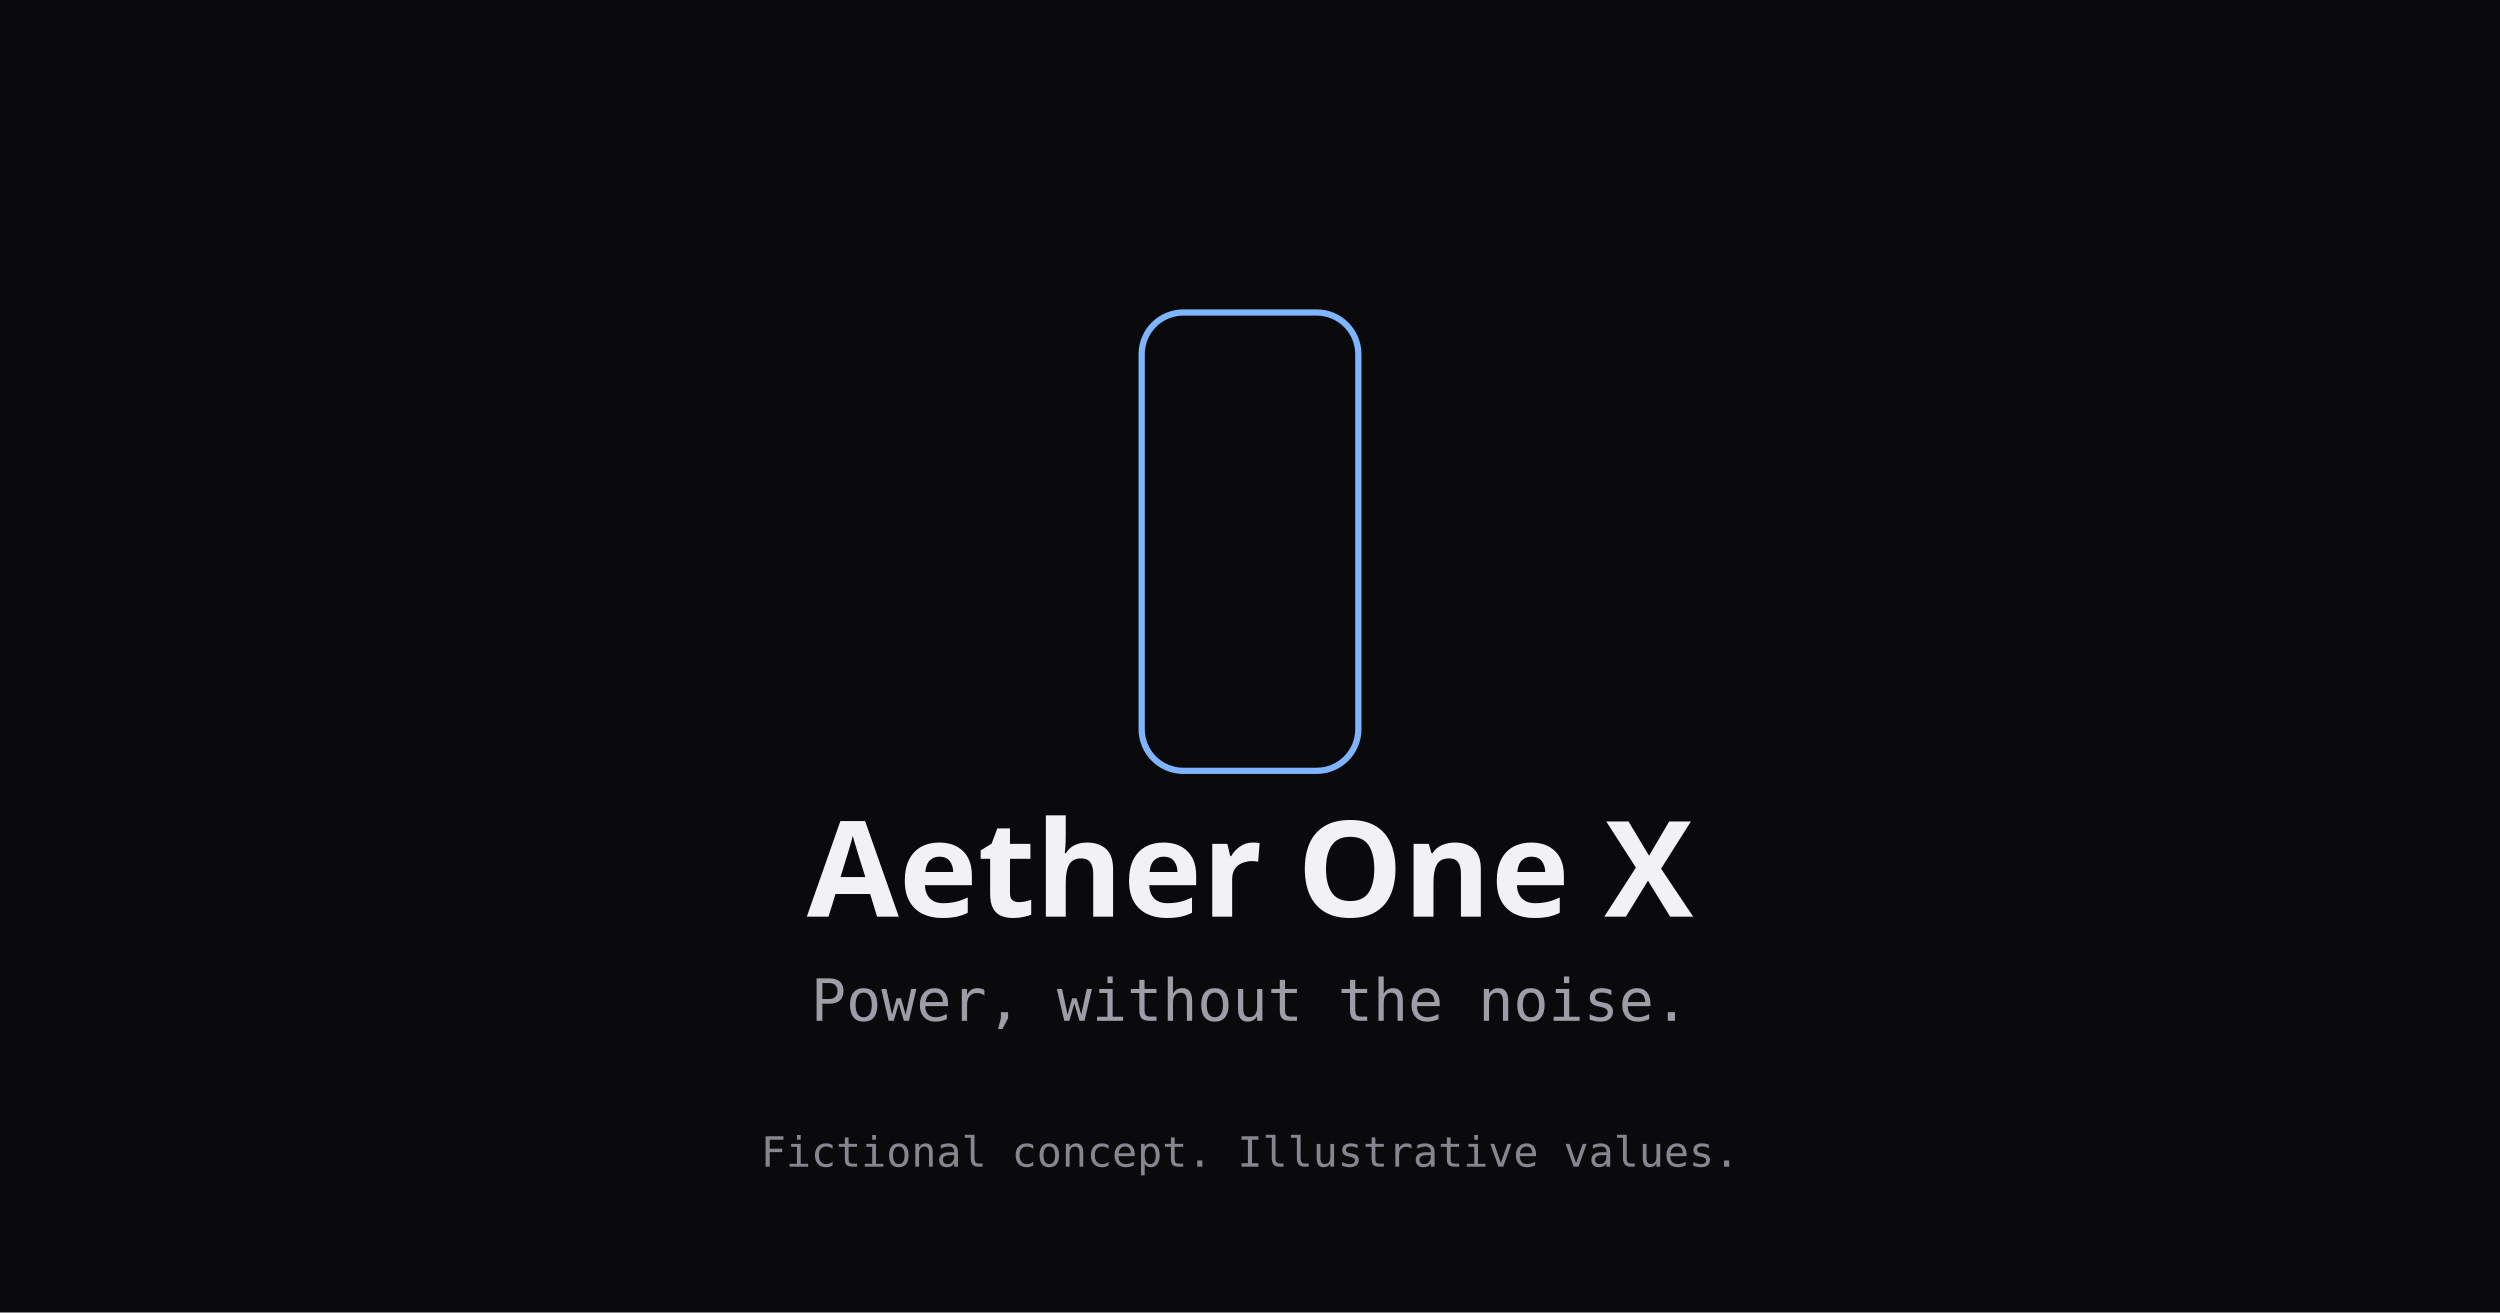
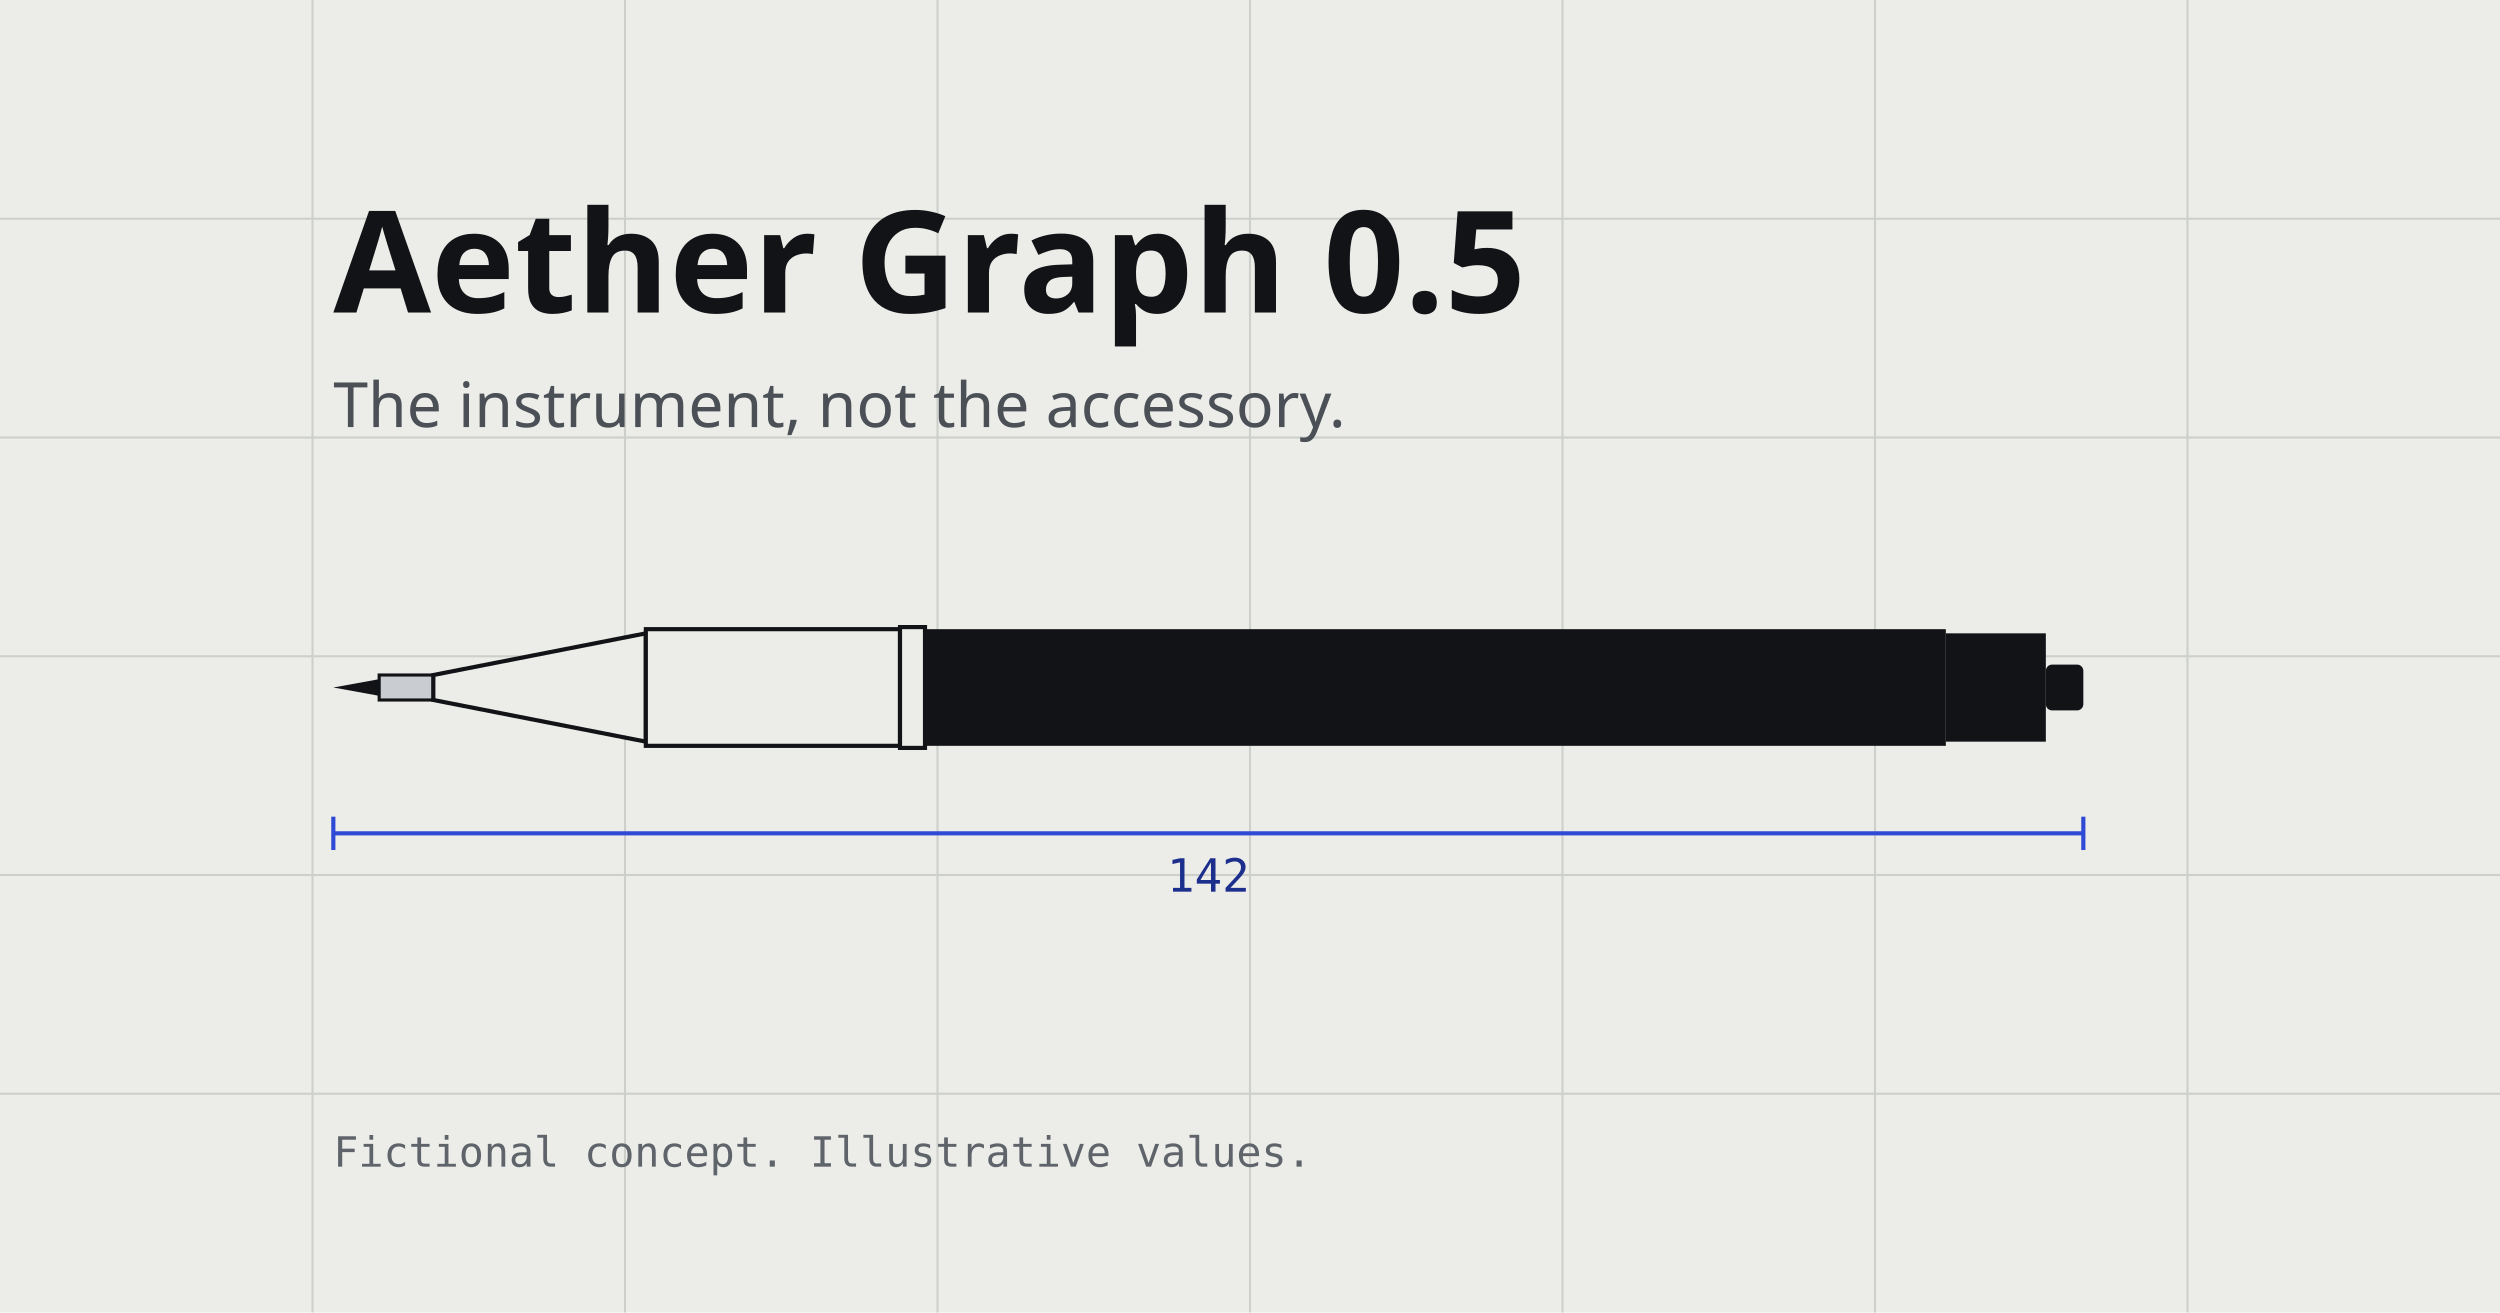
<svg xmlns="http://www.w3.org/2000/svg" viewBox="0 0 1200 630">
-   <rect width="1200" height="630" fill="#0a0a0c" />
-   <rect x="548" y="150" width="104" height="220" rx="20" fill="none" stroke="#7fb4ff" stroke-width="3" />
-   <text x="600" y="440" font-family="sans-serif" font-size="64" font-weight="600" fill="#f2f2f4" text-anchor="middle">Aether One X</text>
-   <text x="600" y="490" font-family="monospace" font-size="28" fill="#9c9da7" text-anchor="middle">Power, without the noise.</text>
-   <text x="600" y="560" font-family="monospace" font-size="20" fill="#85868f" text-anchor="middle">Fictional concept. Illustrative values.</text>
+   <rect width="1200" height="630" fill="#ecede9" />
+   <g stroke="#cdd0ca" stroke-width="1">
+     <path d="M0 105h1200M0 210h1200M0 315h1200M0 420h1200M0 525h1200M150 0v630M300 0v630M450 0v630M600 0v630M750 0v630M900 0v630M1050 0v630" />
+   </g>
+   <g transform="translate(160 330)">
+     <path d="M0 0 L22 -4 L22 4 Z" fill="#111316" />
+     <rect x="22" y="-6" width="26" height="12" fill="#c9ccd1" stroke="#111316" stroke-width="1.5" />
+     <path d="M48 -6 L150 -26 L150 26 L48 6 Z" fill="#ecede9" stroke="#111316" stroke-width="2" />
+     <rect x="150" y="-28" width="122" height="56" fill="#ecede9" stroke="#111316" stroke-width="2" />
+     <rect x="272" y="-29" width="12" height="58" fill="#ecede9" stroke="#111316" stroke-width="2" />
+     <rect x="284" y="-28" width="490" height="56" fill="#111316" />
+     <rect x="774" y="-26" width="48" height="52" fill="#111316" />
+     <rect x="822" y="-11" width="18" height="22" rx="3" fill="#111316" />
+     <path d="M0 70 H840 M0 62 V78 M840 62 V78" stroke="#2f4bd6" stroke-width="2" />
+     <text x="420" y="98" font-family="monospace" font-size="22" fill="#1d2f8c" text-anchor="middle">142</text>
+   </g>
+   <text x="160" y="150" font-family="sans-serif" font-size="68" font-weight="700" fill="#111316">Aether Graph 0.5</text>
+   <text x="160" y="205" font-family="sans-serif" font-size="30" fill="#4b5057">The instrument, not the accessory.</text>
+   <text x="160" y="560" font-family="monospace" font-size="20" fill="#5f646b">Fictional concept. Illustrative values.</text>
</svg>
